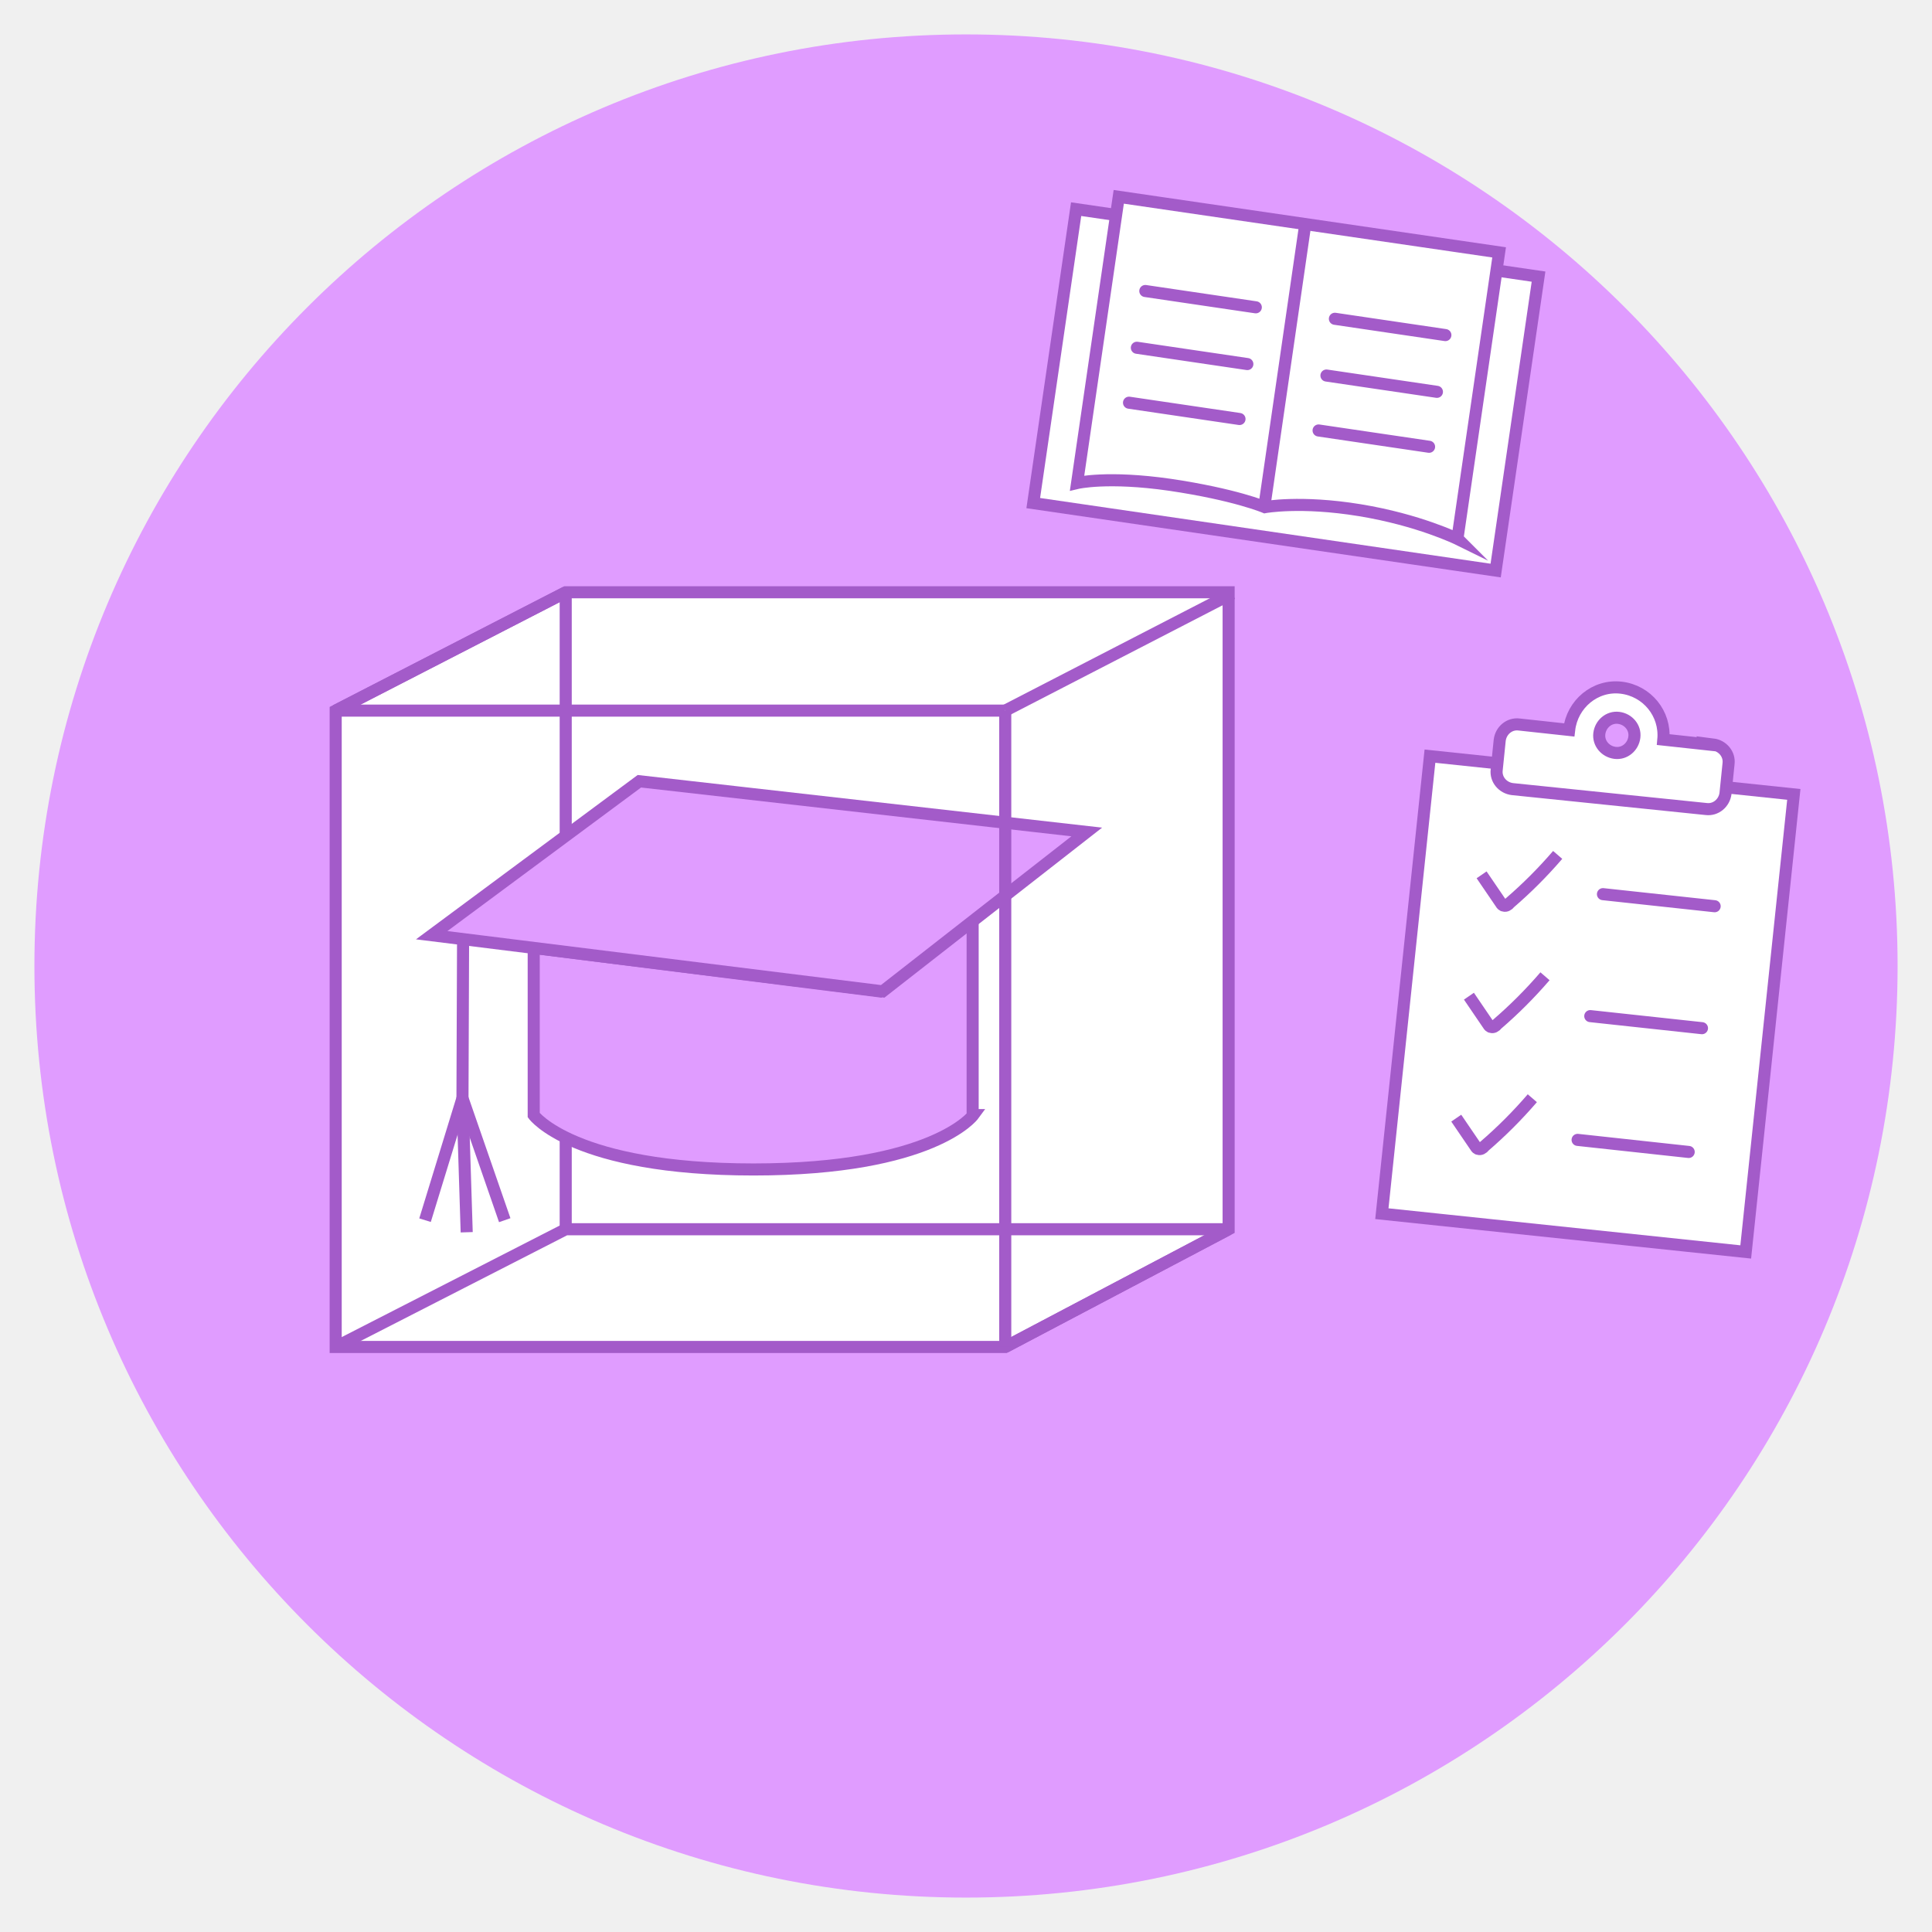
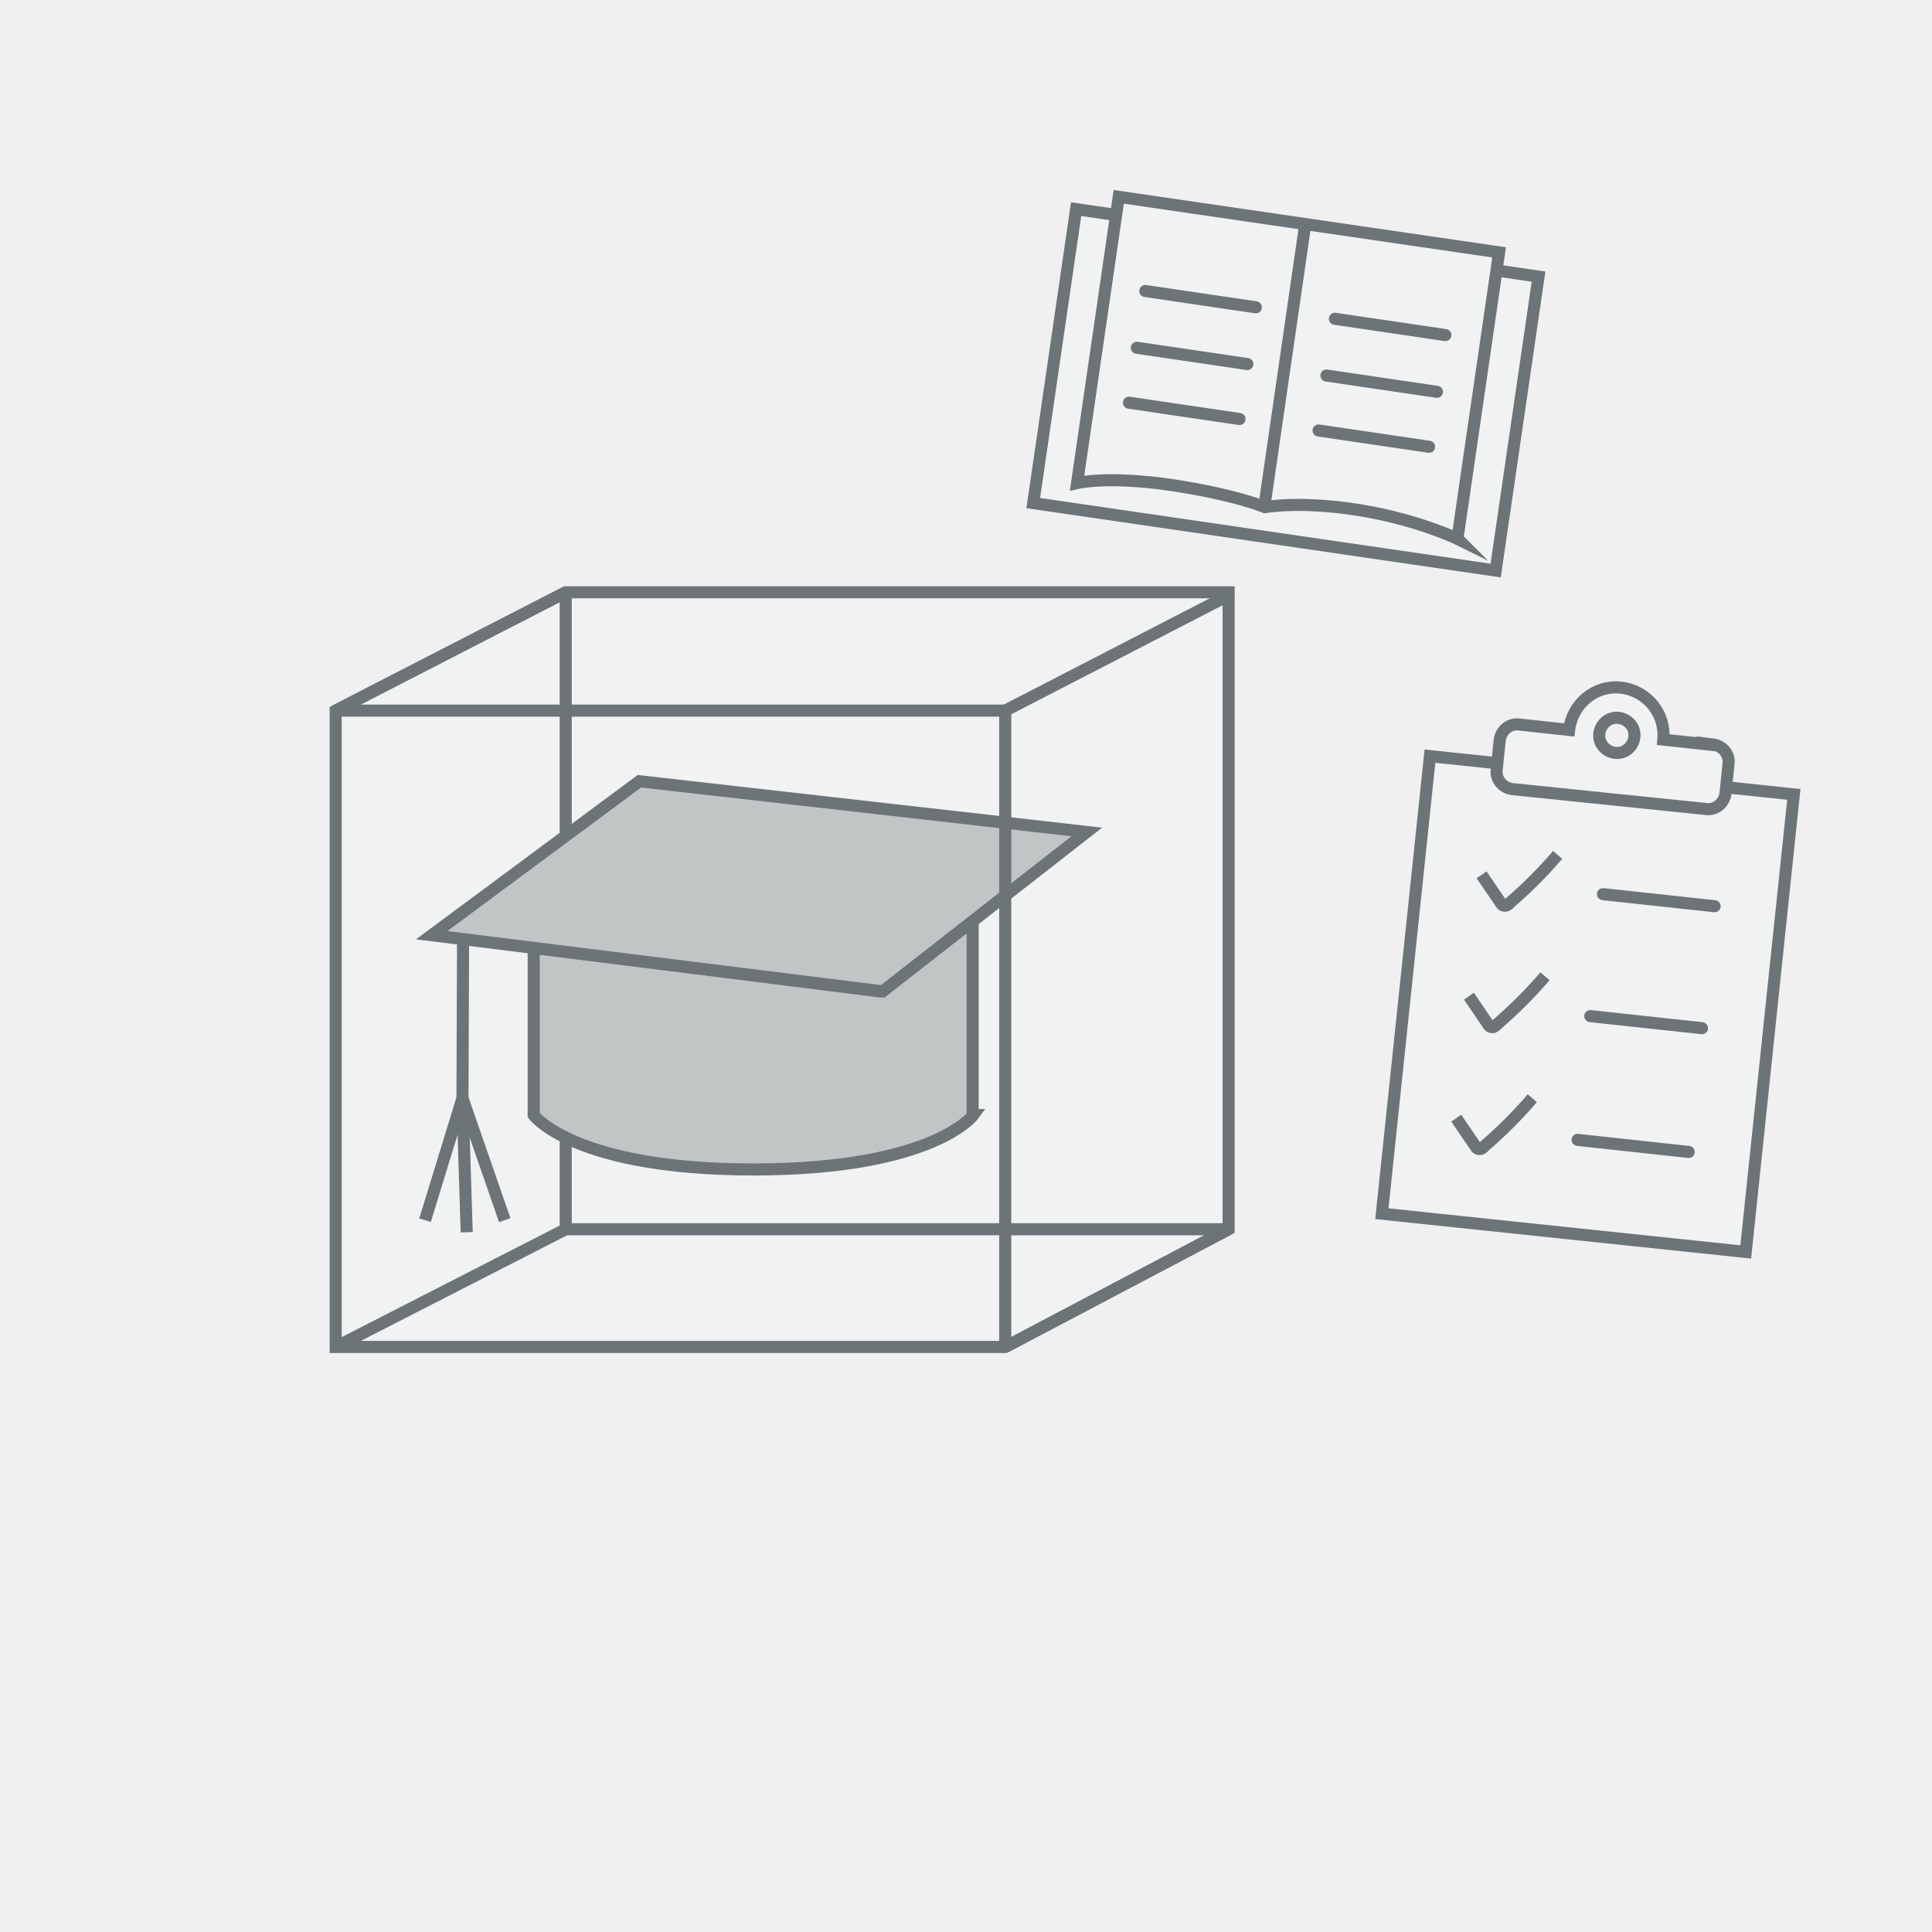
<svg xmlns="http://www.w3.org/2000/svg" version="1.1" viewBox="0 0 320 320">
-   <g id="Hg">
-     <circle cx="160" cy="160" r="154.3" fill="#e09cff" />
-   </g>
  <g id="Seite_Lernraum">
    <g>
-       <polygon points="203.5 203.6 166.5 223.1 55.6 223.1 55.6 117.7 93.7 98.1 203.5 98.1 203.5 203.6" fill="#fff" stroke="#a35bc9" stroke-miterlimit="10" stroke-width="2" />
-       <line x1="55.6" y1="117.7" x2="93.7" y2="98.1" fill="none" stroke="#a35bc9" stroke-miterlimit="10" stroke-width="2" />
-       <line x1="166.5" y1="117.7" x2="204.1" y2="98.3" fill="none" stroke="#a35bc9" stroke-miterlimit="10" stroke-width="2" />
-       <line x1="203.5" y1="203.6" x2="166.5" y2="223.1" fill="none" stroke="#a35bc9" stroke-miterlimit="10" stroke-width="2" />
-       <polyline points="55.6 223.1 93.7 203.6 203.5 203.6" fill="none" stroke="#a35bc9" stroke-miterlimit="10" stroke-width="2" />
-       <line x1="93.7" y1="98.1" x2="93.7" y2="203.6" fill="none" stroke="#a35bc9" stroke-miterlimit="10" stroke-width="2" />
-       <line x1="55.6" y1="117.7" x2="166.5" y2="117.7" fill="none" stroke="#a35bc9" stroke-miterlimit="10" stroke-width="2" />
+       <polygon points="203.5 203.6 166.5 223.1 55.6 223.1 55.6 117.7 93.7 98.1 203.5 98.1 203.5 203.6" fill="#f1f2f2" stroke="#6c7478" stroke-miterlimit="10" stroke-width="2" />
+       <line x1="55.6" y1="117.7" x2="93.7" y2="98.1" fill="none" stroke="#6c7478" stroke-miterlimit="10" stroke-width="2" />
+       <line x1="166.5" y1="117.7" x2="204.1" y2="98.3" fill="none" stroke="#6c7478" stroke-miterlimit="10" stroke-width="2" />
+       <line x1="203.5" y1="203.6" x2="166.5" y2="223.1" fill="none" stroke="#6c7478" stroke-miterlimit="10" stroke-width="2" />
+       <polyline points="55.6 223.1 93.7 203.6 203.5 203.6" fill="none" stroke="#6c7478" stroke-miterlimit="10" stroke-width="2" />
+       <line x1="93.7" y1="98.1" x2="93.7" y2="203.6" fill="none" stroke="#6c7478" stroke-miterlimit="10" stroke-width="2" />
+       <line x1="55.6" y1="117.7" x2="166.5" y2="117.7" fill="none" stroke="#6c7478" stroke-miterlimit="10" stroke-width="2" />
      <g>
-         <path d="M161.2,184.7s-6.6,9-36.4,9-36.4-9-36.4-9v-27.7l57.3,7.2,15.4-11.7v32.2Z" fill="#e09cff" stroke="#a35bc9" stroke-miterlimit="10" stroke-width="2" />
-         <polygon points="180 137.8 146.2 164.2 71.5 154.9 105.9 129.4 180 137.8" fill="#e09cff" stroke="#a35bc9" stroke-miterlimit="10" stroke-width="2" />
+         <path d="M161.2,184.7s-6.6,9-36.4,9-36.4-9-36.4-9v-27.7l57.3,7.2,15.4-11.7v32.2Z" fill="#c1c5c6" stroke="#6c7478" stroke-miterlimit="10" stroke-width="2" />
+         <polygon points="180 137.8 146.2 164.2 71.5 154.9 105.9 129.4 180 137.8" fill="#c1c5c6" stroke="#6c7478" stroke-miterlimit="10" stroke-width="2" />
        <g>
-           <line x1="76.7" y1="155.6" x2="76.6" y2="181.9" fill="none" stroke="#a35bc9" stroke-miterlimit="10" stroke-width="2" />
-           <line x1="76.6" y1="181.9" x2="70.4" y2="202.1" fill="none" stroke="#a35bc9" stroke-miterlimit="10" stroke-width="2" />
-           <line x1="76.6" y1="181.9" x2="77.3" y2="204.1" fill="none" stroke="#a35bc9" stroke-miterlimit="10" stroke-width="2" />
-           <line x1="76.6" y1="181.9" x2="83.6" y2="202.1" fill="none" stroke="#a35bc9" stroke-miterlimit="10" stroke-width="2" />
+           <line x1="76.7" y1="155.6" x2="76.6" y2="181.9" fill="none" stroke="#6c7478" stroke-miterlimit="10" stroke-width="2" />
+           <line x1="76.6" y1="181.9" x2="70.4" y2="202.1" fill="none" stroke="#6c7478" stroke-miterlimit="10" stroke-width="2" />
+           <line x1="76.6" y1="181.9" x2="77.3" y2="204.1" fill="none" stroke="#6c7478" stroke-miterlimit="10" stroke-width="2" />
+           <line x1="76.6" y1="181.9" x2="83.6" y2="202.1" fill="none" stroke="#6c7478" stroke-miterlimit="10" stroke-width="2" />
        </g>
      </g>
-       <line x1="166.5" y1="117.7" x2="166.5" y2="223.1" fill="none" stroke="#a35bc9" stroke-miterlimit="10" stroke-width="2" />
+       <line x1="166.5" y1="117.7" x2="166.5" y2="223.1" fill="none" stroke="#6c7478" stroke-miterlimit="10" stroke-width="2" />
    </g>
  </g>
  <g id="Seite_Lernen__x2B__Planen">
    <g>
      <g>
-         <rect x="188.5" y="26" width="49.2" height="77.4" transform="translate(118.2 266.1) rotate(-81.7)" fill="#fff" stroke="#a35bc9" stroke-miterlimit="10" stroke-width="2" />
-         <path d="M241.5,89.3s-6.5-3.2-16.3-4.8-15.7-.5-15.7-.5c0,0-4.9-2.1-15.7-3.7-10.4-1.5-15.4-.3-15.4-.3l6.9-47.4,63,9.2-6.9,47.4Z" fill="#fff" stroke="#a35bc9" stroke-miterlimit="10" stroke-width="2" />
-         <line x1="209.4" y1="84" x2="216.2" y2="37.1" fill="none" stroke="#a35bc9" stroke-miterlimit="10" stroke-width="2" />
+         <rect x="188.5" y="26" width="49.2" height="77.4" transform="translate(118.2 266.1) rotate(-81.7)" fill="#f1f2f2" stroke="#6c7478" stroke-miterlimit="10" stroke-width="2" />
+         <path d="M241.5,89.3s-6.5-3.2-16.3-4.8-15.7-.5-15.7-.5c0,0-4.9-2.1-15.7-3.7-10.4-1.5-15.4-.3-15.4-.3l6.9-47.4,63,9.2-6.9,47.4Z" fill="#f1f2f2" stroke="#6c7478" stroke-miterlimit="10" stroke-width="2" />
+         <line x1="209.4" y1="84" x2="216.2" y2="37.1" fill="none" stroke="#6c7478" stroke-miterlimit="10" stroke-width="2" />
      </g>
-       <line x1="187" y1="66.7" x2="205.3" y2="69.4" fill="none" stroke="#a35bc9" stroke-linecap="round" stroke-miterlimit="10" stroke-width="2" />
-       <line x1="188.3" y1="57.6" x2="206.6" y2="60.3" fill="none" stroke="#a35bc9" stroke-linecap="round" stroke-miterlimit="10" stroke-width="2" />
-       <line x1="189.7" y1="48.2" x2="208" y2="50.9" fill="none" stroke="#a35bc9" stroke-linecap="round" stroke-miterlimit="10" stroke-width="2" />
-       <line x1="218.4" y1="71.3" x2="236.7" y2="74" fill="none" stroke="#a35bc9" stroke-linecap="round" stroke-miterlimit="10" stroke-width="2" />
-       <line x1="219.7" y1="62.2" x2="238" y2="64.9" fill="none" stroke="#a35bc9" stroke-linecap="round" stroke-miterlimit="10" stroke-width="2" />
-       <line x1="221.1" y1="52.8" x2="239.4" y2="55.5" fill="none" stroke="#a35bc9" stroke-linecap="round" stroke-miterlimit="10" stroke-width="2" />
+       <line x1="187" y1="66.7" x2="205.3" y2="69.4" fill="none" stroke="#6c7478" stroke-linecap="round" stroke-miterlimit="10" stroke-width="2" />
+       <line x1="188.3" y1="57.6" x2="206.6" y2="60.3" fill="none" stroke="#6c7478" stroke-linecap="round" stroke-miterlimit="10" stroke-width="2" />
+       <line x1="189.7" y1="48.2" x2="208" y2="50.9" fill="none" stroke="#6c7478" stroke-linecap="round" stroke-miterlimit="10" stroke-width="2" />
+       <line x1="218.4" y1="71.3" x2="236.7" y2="74" fill="none" stroke="#6c7478" stroke-linecap="round" stroke-miterlimit="10" stroke-width="2" />
+       <line x1="219.7" y1="62.2" x2="238" y2="64.9" fill="none" stroke="#6c7478" stroke-linecap="round" stroke-miterlimit="10" stroke-width="2" />
+       <line x1="221.1" y1="52.8" x2="239.4" y2="55.5" fill="none" stroke="#6c7478" stroke-linecap="round" stroke-miterlimit="10" stroke-width="2" />
    </g>
    <g>
-       <rect x="232.9" y="128" width="60.6" height="76.2" transform="translate(18.6 -26.4) rotate(6)" fill="#fff" stroke="#a35bc9" stroke-miterlimit="10" stroke-width="2" />
-       <path d="M245.4,144.9c1.1,1.6,2.1,3.1,3.2,4.7.1.2.3.4.5.4.3.1.7-.1.9-.4,2.9-2.5,5.5-5.1,8-8" fill="none" stroke="#a35bc9" stroke-miterlimit="10" stroke-width="2" />
-       <path d="M241.2,185.2c1.1,1.6,2.1,3.1,3.2,4.7.1.2.3.4.5.4.3.1.7-.1.9-.4,2.9-2.5,5.5-5.1,8-8" fill="none" stroke="#a35bc9" stroke-miterlimit="10" stroke-width="2" />
-       <path d="M243.3,165c1.1,1.6,2.1,3.1,3.2,4.7.1.2.3.4.5.4.3.1.7-.1.9-.4,2.9-2.5,5.5-5.1,8-8" fill="none" stroke="#a35bc9" stroke-miterlimit="10" stroke-width="2" />
-       <line x1="265.5" y1="148.1" x2="284" y2="150.1" fill="none" stroke="#a35bc9" stroke-linecap="round" stroke-miterlimit="10" stroke-width="2" />
-       <line x1="263.4" y1="168.3" x2="281.9" y2="170.3" fill="none" stroke="#a35bc9" stroke-linecap="round" stroke-miterlimit="10" stroke-width="2" />
-       <line x1="261.3" y1="188.8" x2="279.7" y2="190.8" fill="none" stroke="#a35bc9" stroke-linecap="round" stroke-miterlimit="10" stroke-width="2" />
-       <path d="M283.8,123.4l-8.3-.9c.4-4.3-2.7-8.1-7-8.6s-8.1,2.7-8.6,7l-8.3-.9c-1.6-.2-3,1-3.2,2.6l-.5,4.9c-.2,1.6,1,3,2.6,3.2l32.1,3.3c1.6.2,3-1,3.2-2.6l.5-4.9c.2-1.6-1-3-2.6-3.2ZM267.5,124.7c-1.6-.2-2.8-1.6-2.6-3.2.2-1.6,1.6-2.8,3.2-2.6s2.8,1.6,2.6,3.2c-.2,1.6-1.6,2.8-3.2,2.6Z" fill="#fff" stroke="#a35bc9" stroke-linecap="round" stroke-miterlimit="10" stroke-width="2" />
+       <rect x="232.9" y="128" width="60.6" height="76.2" transform="translate(18.6 -26.4) rotate(6)" fill="#f1f2f2" stroke="#6c7478" stroke-miterlimit="10" stroke-width="2" />
+       <path d="M245.4,144.9c1.1,1.6,2.1,3.1,3.2,4.7.1.2.3.4.5.4.3.1.7-.1.9-.4,2.9-2.5,5.5-5.1,8-8" fill="none" stroke="#6c7478" stroke-miterlimit="10" stroke-width="2" />
+       <path d="M241.2,185.2c1.1,1.6,2.1,3.1,3.2,4.7.1.2.3.4.5.4.3.1.7-.1.9-.4,2.9-2.5,5.5-5.1,8-8" fill="none" stroke="#6c7478" stroke-miterlimit="10" stroke-width="2" />
+       <path d="M243.3,165c1.1,1.6,2.1,3.1,3.2,4.7.1.2.3.4.5.4.3.1.7-.1.9-.4,2.9-2.5,5.5-5.1,8-8" fill="none" stroke="#6c7478" stroke-miterlimit="10" stroke-width="2" />
+       <line x1="265.5" y1="148.1" x2="284" y2="150.1" fill="none" stroke="#6c7478" stroke-linecap="round" stroke-miterlimit="10" stroke-width="2" />
+       <line x1="263.4" y1="168.3" x2="281.9" y2="170.3" fill="none" stroke="#6c7478" stroke-linecap="round" stroke-miterlimit="10" stroke-width="2" />
+       <line x1="261.3" y1="188.8" x2="279.7" y2="190.8" fill="none" stroke="#6c7478" stroke-linecap="round" stroke-miterlimit="10" stroke-width="2" />
+       <path d="M283.8,123.4l-8.3-.9c.4-4.3-2.7-8.1-7-8.6s-8.1,2.7-8.6,7l-8.3-.9c-1.6-.2-3,1-3.2,2.6l-.5,4.9c-.2,1.6,1,3,2.6,3.2l32.1,3.3c1.6.2,3-1,3.2-2.6l.5-4.9c.2-1.6-1-3-2.6-3.2ZM267.5,124.7c-1.6-.2-2.8-1.6-2.6-3.2.2-1.6,1.6-2.8,3.2-2.6s2.8,1.6,2.6,3.2c-.2,1.6-1.6,2.8-3.2,2.6Z" fill="#f1f2f2" stroke="#6c7478" stroke-linecap="round" stroke-miterlimit="10" stroke-width="2" />
    </g>
  </g>
</svg>
